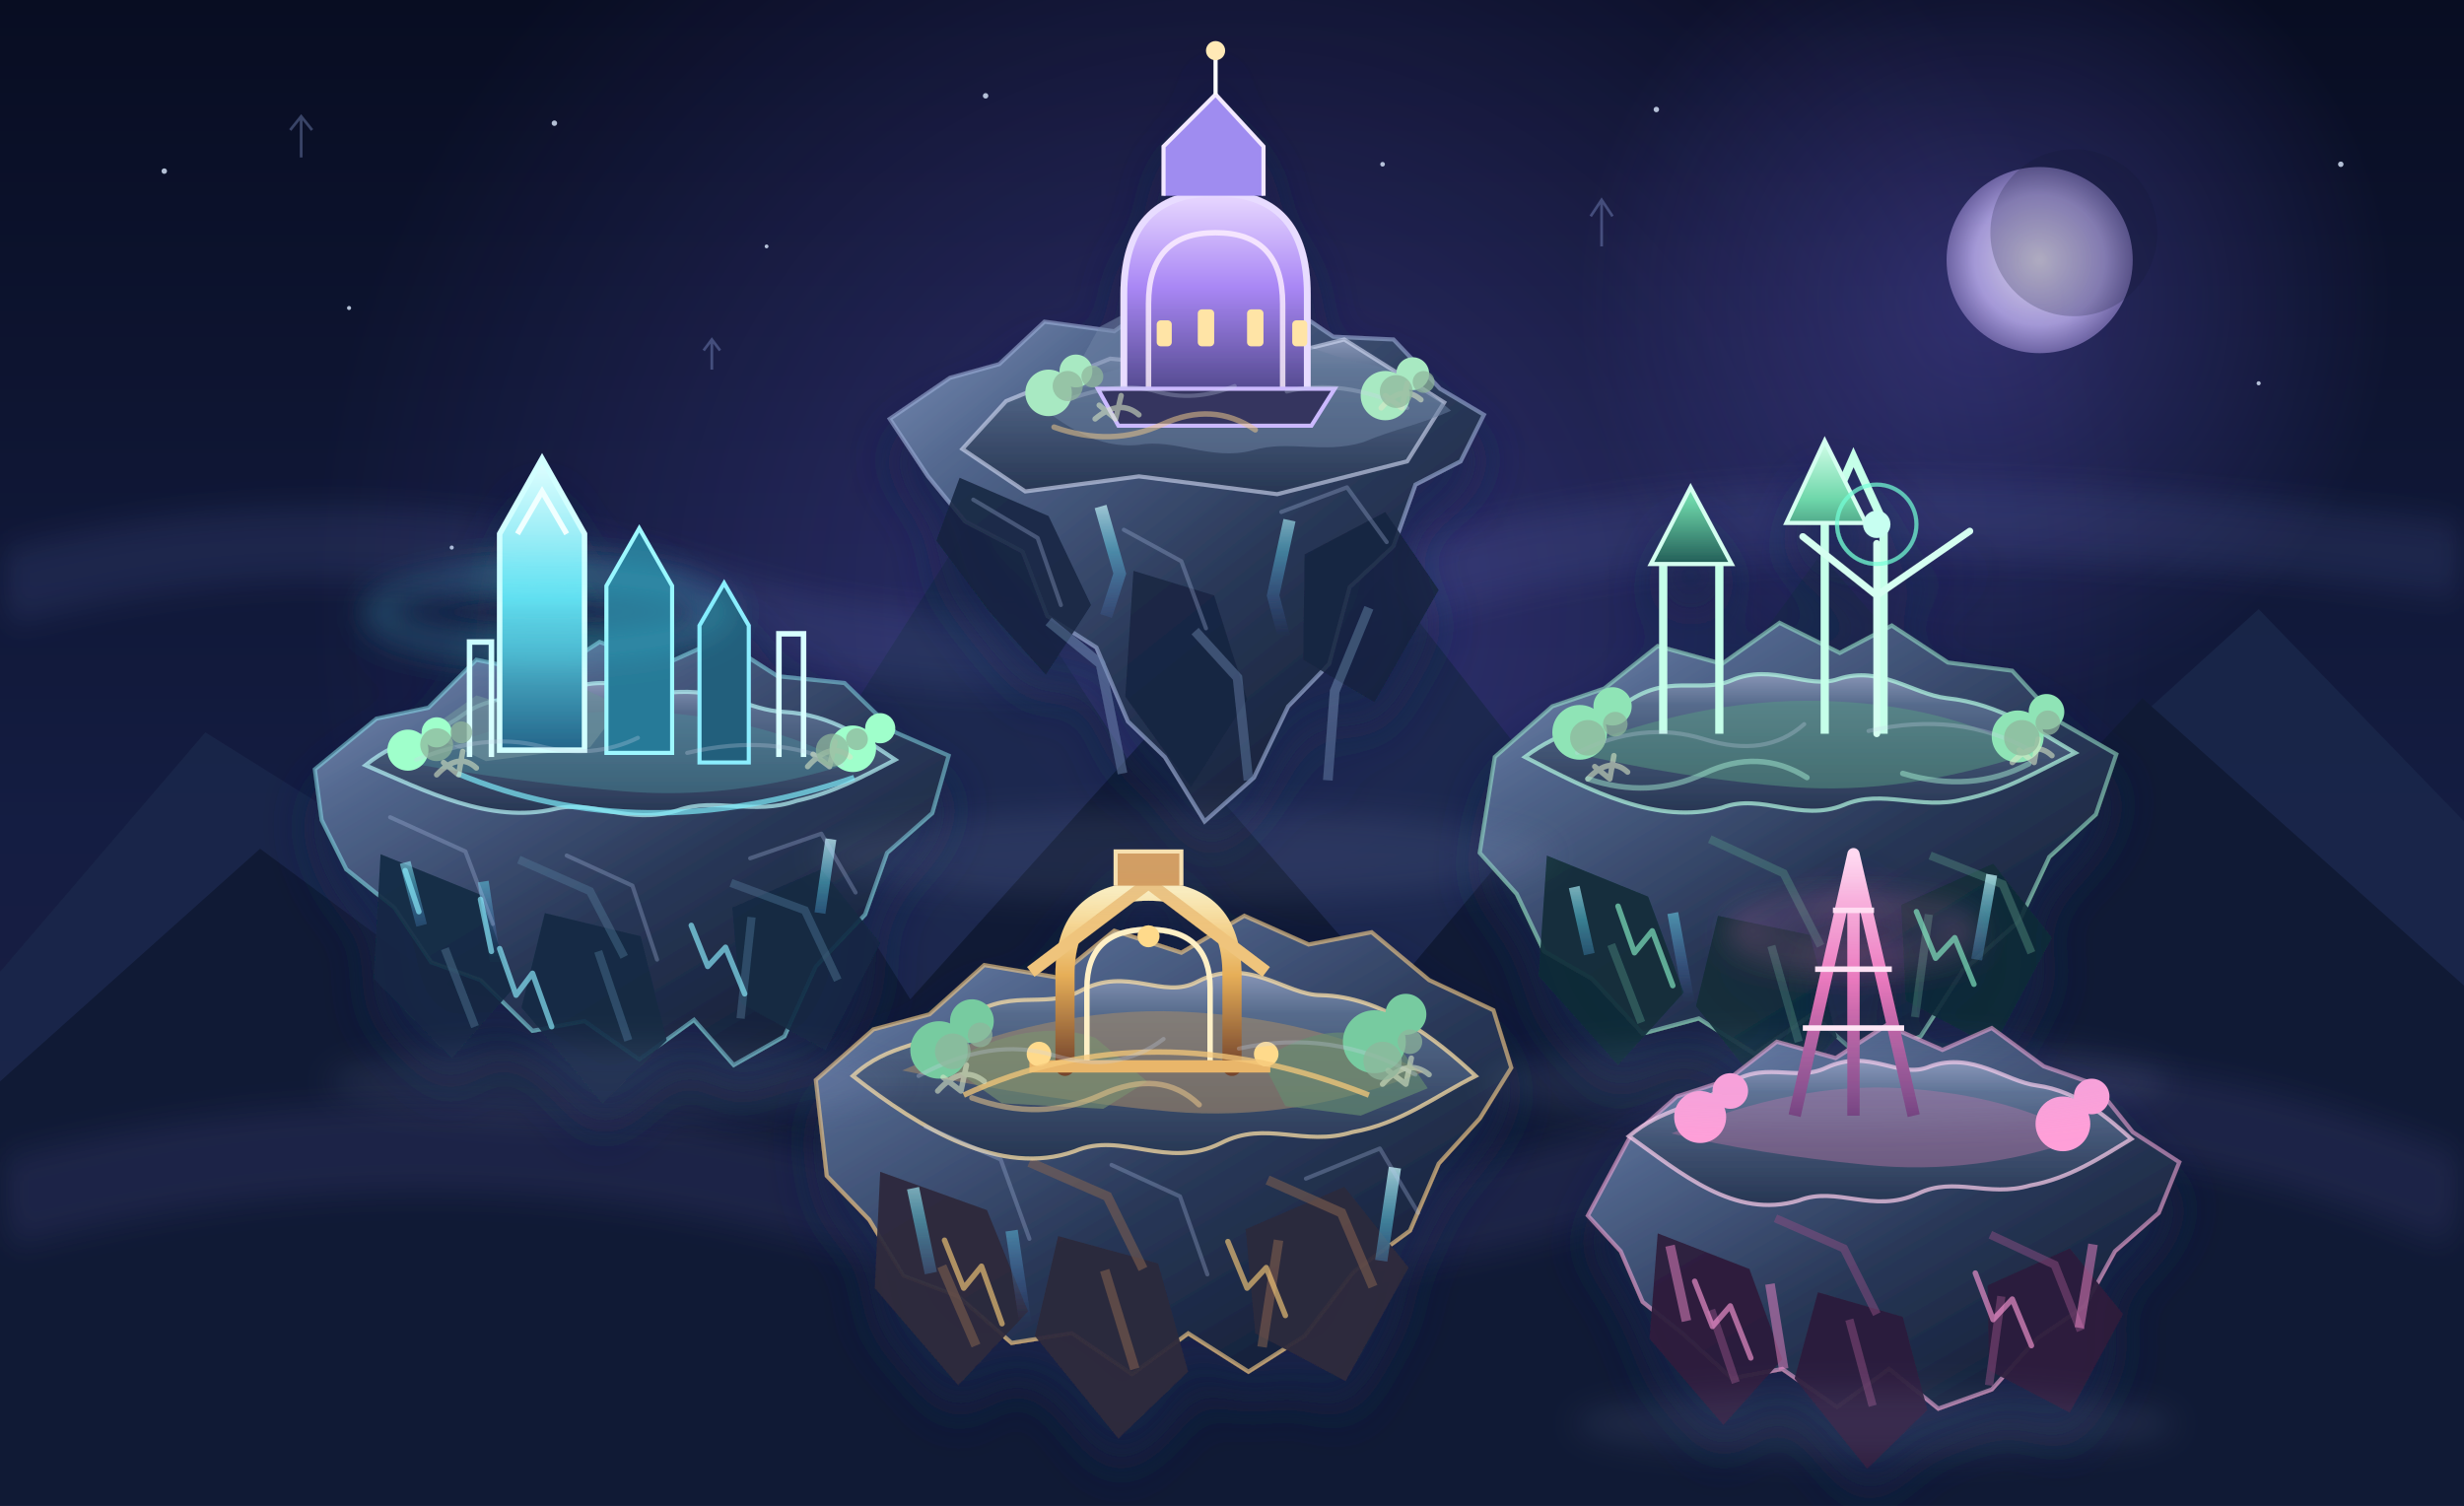
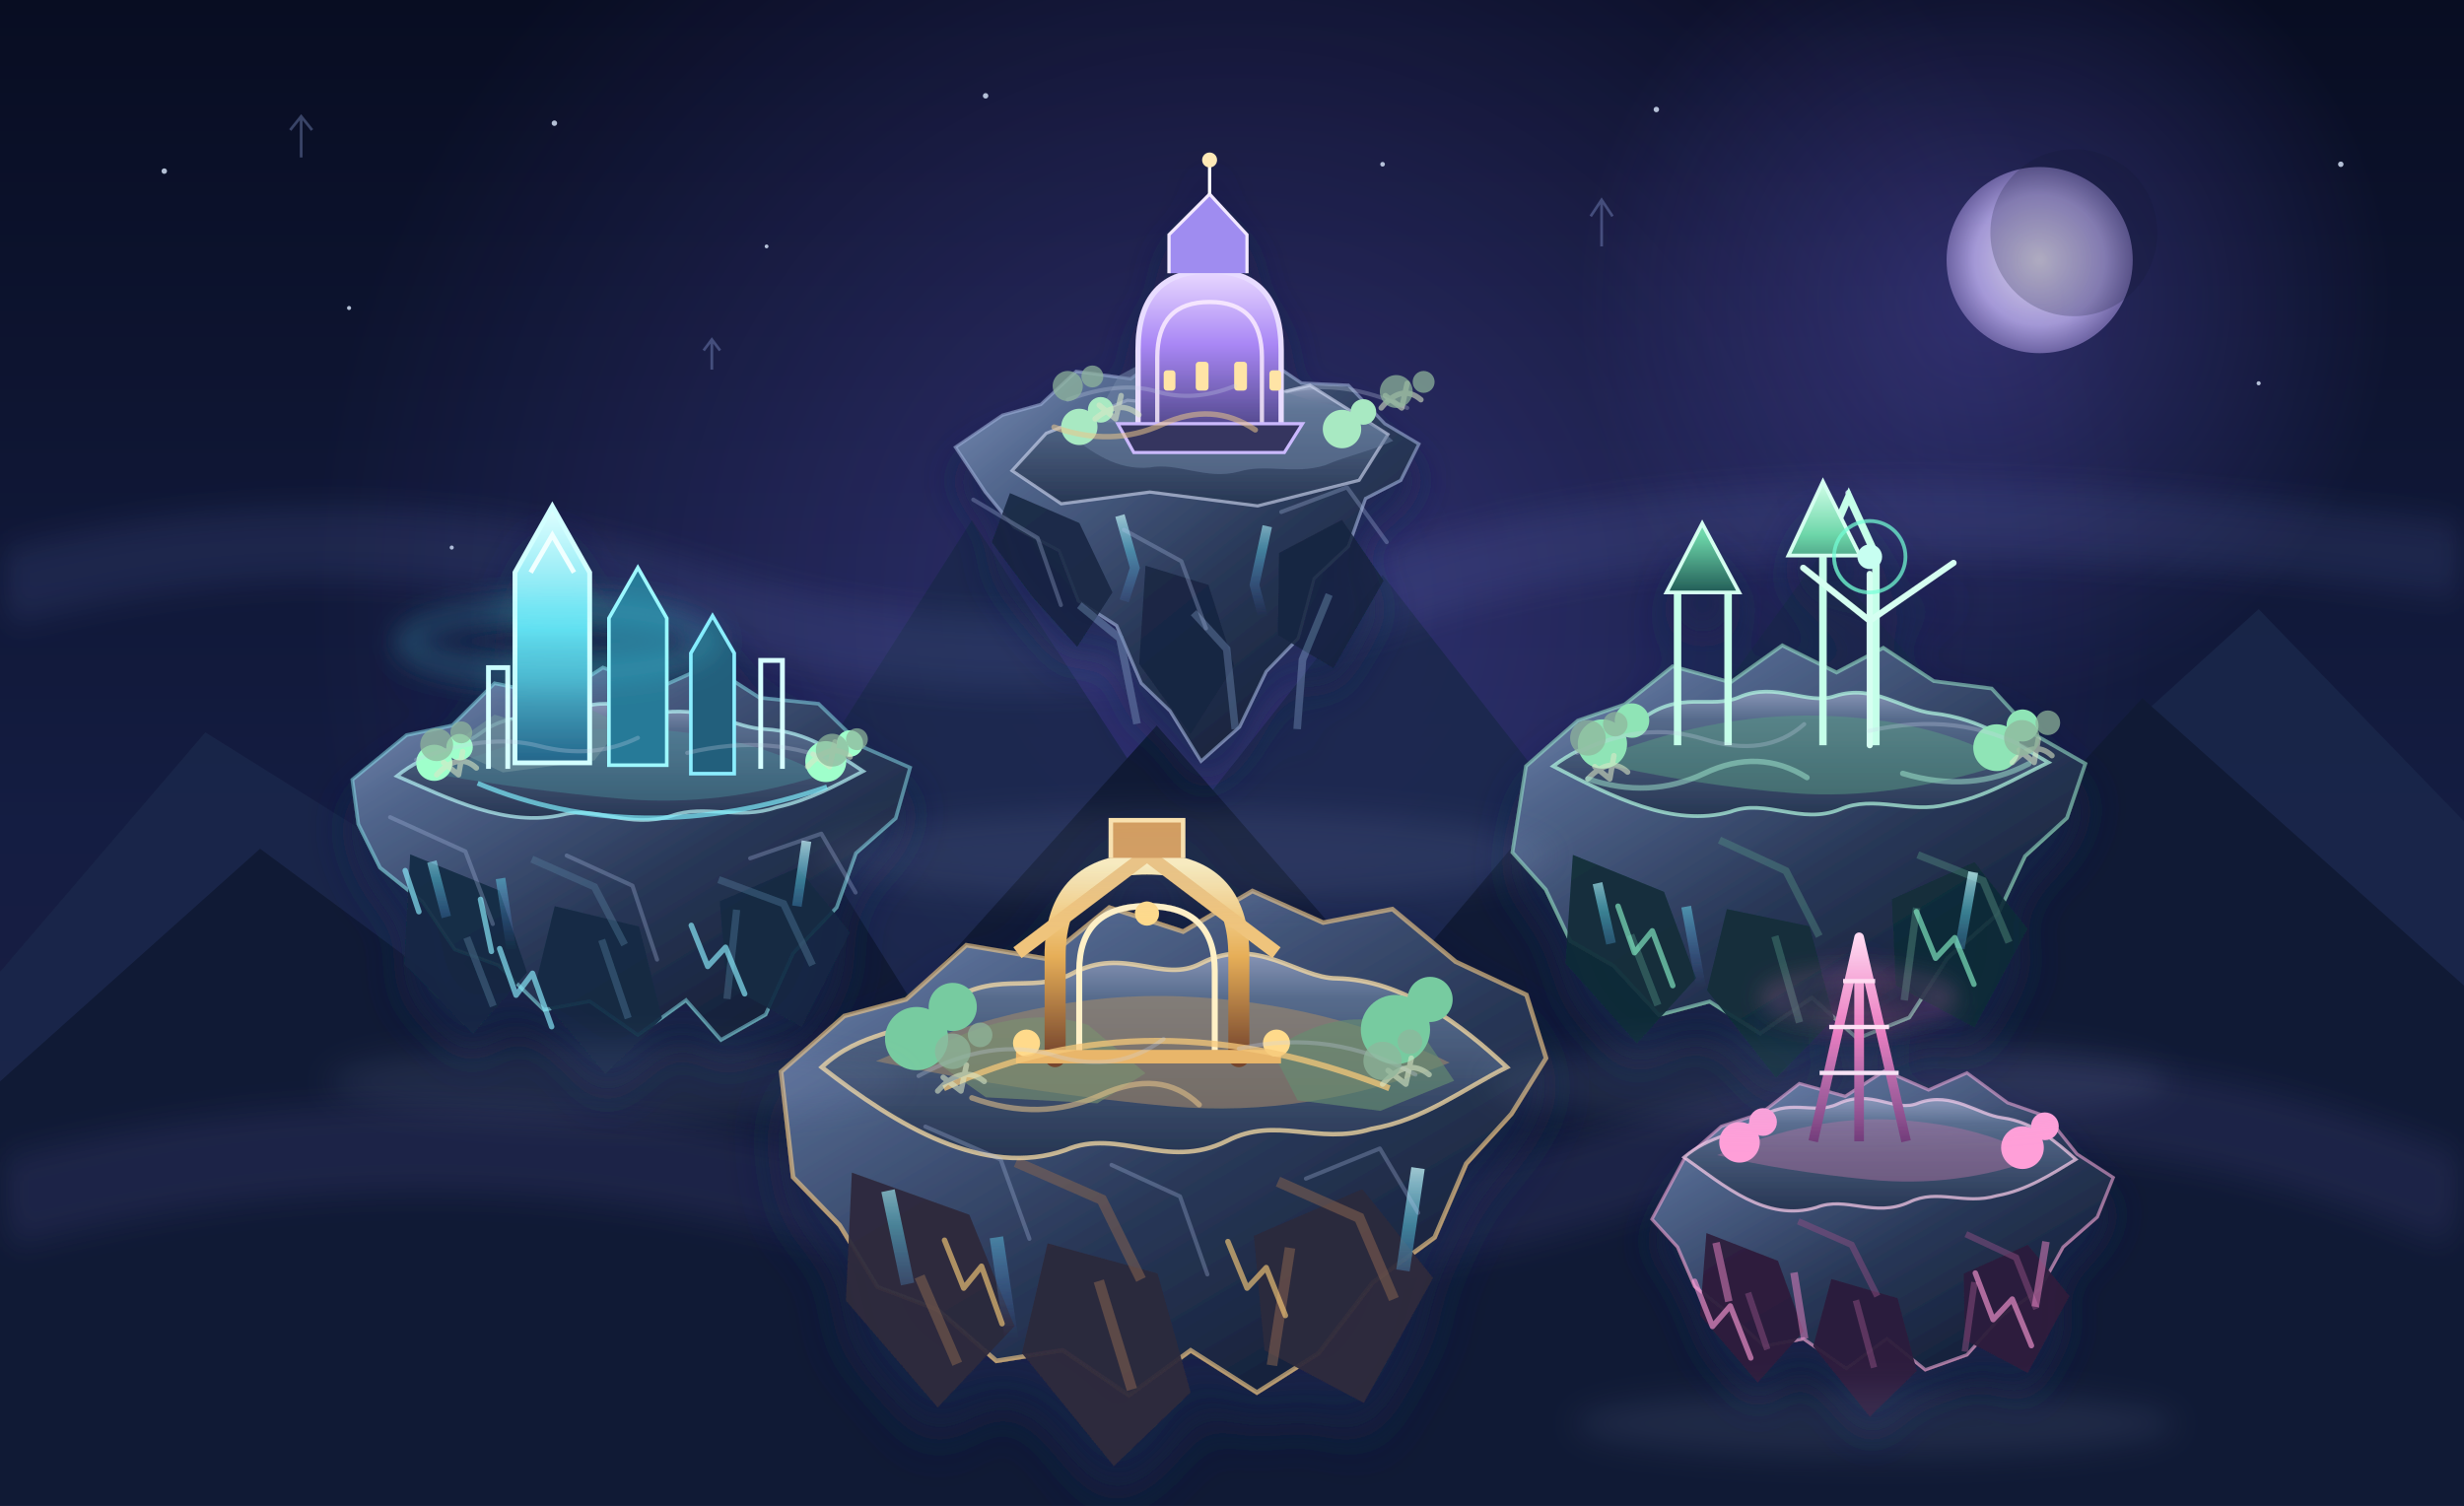
<svg xmlns="http://www.w3.org/2000/svg" viewBox="0 0 1800 1100" fill="none">
  <defs>
    <linearGradient id="sky" x2="0" y2="1">
      <stop stop-color="#080D22" />
      <stop offset=".55" stop-color="#141D42" />
      <stop offset="1" stop-color="#211C43" />
    </linearGradient>
    <radialGradient id="nebula">
      <stop stop-color="#8270FF" stop-opacity=".28" />
      <stop offset="1" stop-color="#8270FF" stop-opacity="0" />
    </radialGradient>
    <radialGradient id="moon">
      <stop stop-color="#F7F0FF" />
      <stop offset=".7" stop-color="#B6A9E8" />
      <stop offset="1" stop-color="#786DAE" />
    </radialGradient>
    <linearGradient id="cliff" x1="0" y1="0" x2=".9" y2="1">
      <stop stop-color="#8295BD" />
      <stop offset=".22" stop-color="#53688F" />
      <stop offset=".58" stop-color="#293858" />
      <stop offset="1" stop-color="#0D172D" />
    </linearGradient>
    <linearGradient id="cliffDark" x1="0" y1="0" x2=".2" y2="1">
      <stop stop-color="#43567E" />
      <stop offset=".38" stop-color="#202E4E" />
      <stop offset="1" stop-color="#080F21" />
    </linearGradient>
    <linearGradient id="topsoil" x1="0" y1="0" x2="0" y2="1">
      <stop stop-color="#8794B5" />
      <stop offset=".22" stop-color="#566B8C" />
      <stop offset="1" stop-color="#273653" />
    </linearGradient>
    <linearGradient id="violet" x2="0" y2="1">
      <stop stop-color="#E9D9FF" />
      <stop offset=".48" stop-color="#A987F5" />
      <stop offset="1" stop-color="#554B91" />
    </linearGradient>
    <linearGradient id="cyan" x2="0" y2="1">
      <stop stop-color="#E1FFFF" />
      <stop offset=".48" stop-color="#62DFF0" />
      <stop offset="1" stop-color="#24658A" />
    </linearGradient>
    <linearGradient id="gold" x2="0" y2="1">
      <stop stop-color="#FFF0BB" />
      <stop offset=".48" stop-color="#E6AE58" />
      <stop offset="1" stop-color="#75452D" />
    </linearGradient>
    <linearGradient id="green" x2="0" y2="1">
      <stop stop-color="#D2FFE9" />
      <stop offset=".48" stop-color="#6DD6A9" />
      <stop offset="1" stop-color="#225D57" />
    </linearGradient>
    <linearGradient id="pink" x2="0" y2="1">
      <stop stop-color="#FFD9F1" />
      <stop offset=".48" stop-color="#E879BD" />
      <stop offset="1" stop-color="#713B79" />
    </linearGradient>
    <linearGradient id="water" x2="0" y2="1">
      <stop stop-color="#C9FBFF" stop-opacity=".9" />
      <stop offset=".35" stop-color="#65DDF5" stop-opacity=".58" />
      <stop offset="1" stop-color="#5F8DFF" stop-opacity="0" />
    </linearGradient>
    <filter id="islandShadow" x="-35%" y="-35%" width="170%" height="190%">
      <feGaussianBlur in="SourceAlpha" stdDeviation="19" result="blur" />
      <feOffset dy="25" result="offset" />
      <feColorMatrix in="offset" type="matrix" values="0 0 0 0 0.01 0 0 0 0 0.02 0 0 0 0 0.08 0 0 0 .72 0" result="shadow" />
      <feMerge>
        <feMergeNode in="shadow" />
        <feMergeNode in="SourceGraphic" />
      </feMerge>
    </filter>
    <filter id="softGlow" x="-100%" y="-100%" width="300%" height="300%">
      <feGaussianBlur stdDeviation="11" />
    </filter>
    <filter id="texture" x="0" y="0" width="100%" height="100%">
      <feTurbulence type="fractalNoise" baseFrequency=".035" numOctaves="3" seed="9" result="noise" />
      <feColorMatrix in="noise" type="saturate" values="0" result="mono" />
      <feComponentTransfer in="mono" result="grain">
        <feFuncA type="table" tableValues="0 .13" />
      </feComponentTransfer>
      <feBlend in="SourceGraphic" in2="grain" mode="soft-light" />
    </filter>
  </defs>
  <rect width="1800" height="1100" fill="url(#sky)" />
  <circle cx="900" cy="440" r="680" fill="url(#nebula)" />
  <circle cx="1450" cy="220" r="300" fill="url(#nebula)" />
  <circle cx="1490" cy="190" r="68" fill="url(#moon)" opacity=".86" />
  <circle cx="1515" cy="170" r="61" fill="#101633" opacity=".22" />
  <g fill="#DDEBFF" opacity=".8">
    <circle cx="120" cy="125" r="2" />
    <circle cx="255" cy="225" r="1.5" />
    <circle cx="405" cy="90" r="2" />
    <circle cx="560" cy="180" r="1.4" />
    <circle cx="720" cy="70" r="2" />
    <circle cx="1010" cy="120" r="1.7" />
    <circle cx="1210" cy="80" r="2" />
    <circle cx="1650" cy="280" r="1.5" />
    <circle cx="1710" cy="120" r="2" />
    <circle cx="330" cy="400" r="1.5" />
    <circle cx="840" cy="250" r="1.4" />
    <circle cx="1350" cy="360" r="2" />
  </g>
  <path d="M0 710 150 535 270 610 430 425 570 600 710 380 860 610 1010 420 1170 625 1330 405 1490 590 1650 445 1800 600V1100H0Z" fill="#1A274A" opacity=".82" />
  <path d="m0 790 190-170 135 100 190-230 150 240 180-200 170 195 190-225 170 215 190-205 235 210v380H0Z" fill="#101A35" />
  <g opacity=".3" stroke="#A9BFFF" stroke-width="2">
    <path d="M220 115v-30m-8 10 8-10 8 10" />
    <path d="M520 270v-22m-6 8 6-8 6 8" />
    <path d="M1170 180v-34m-8 12 8-12 8 12" />
  </g>
  <path d="M0 430Q260 360 510 440T1020 430T1800 410" stroke="#8394D9" stroke-opacity=".12" stroke-width="54" filter="url(#softGlow)" />
  <path d="M0 880Q300 800 600 875T1200 850T1800 880" stroke="#8D78E9" stroke-opacity=".1" stroke-width="65" filter="url(#softGlow)" />
-   <g filter="url(#islandShadow)">
+   <g transform="translate(191 88) scale(.78)" filter="url(#islandShadow)">
    <path d="M650 306 694 276 730 266 763 235 814 242 850 216 891 231 928 215 974 246 1018 248 1052 284 1084 303 1067 337 1034 354 1018 399 986 429 971 485 941 516 916 568 880 600 851 553 824 527 801 473 765 450 747 403 705 381 678 348Z" fill="url(#cliff)" stroke="#9BAED7" stroke-opacity=".6" stroke-width="3" />
    <path d="m701 349 65 28 31 65-33 51-42-47-38-51Zm127 68 59 18 24 76-41 64-48-66Zm125-12 59-31 39 57-47 82-52-31Z" fill="#172541" opacity=".86" />
    <path d="m766 454 38 31 16 80m53-104 31 34 8 75m88-126-25 61-5 65" stroke="#6F8AB6" stroke-opacity=".42" stroke-width="7" />
    <path d="m735 293 76-31 83 8 88-22 73 46-27 43-95 24-101-13-83 11-46-31Z" fill="url(#topsoil)" stroke="#D2D9F4" stroke-opacity=".62" stroke-width="3" />
    <path d="M755 293C782 272 805 278 831 263C864 245 890 260 911 252C947 244 970 261 994 265C1022 269 1044 286 1060 300C1038 310 1017 314 996 323C966 332 942 321 915 329C885 337 858 320 832 325C801 328 778 311 755 293Z" fill="#667C9D" opacity=".55" />
    <path d="m779 283 24-44 34-18 31 14 22 46Z" fill="#7185A7" opacity=".5" />
    <path d="M821 284v-69q0-74 67-74t67 74v69" fill="url(#violet)" stroke="#E8DCFF" stroke-width="5" />
    <path d="M839 284v-62q0-52 49-52t49 52v62" stroke="#FFF1FF" stroke-opacity=".8" stroke-width="4" />
    <path d="M802 284h173l-17 27H817Z" fill="#35365F" stroke="#CBB9FF" stroke-width="3" />
    <path d="M850 143v-36l38-38 35 38v36" fill="#9F8CF0" stroke="#F2E8FF" stroke-width="3" />
    <path d="M888 69V43" stroke="#FFF" stroke-width="3" />
    <circle cx="888" cy="37" r="7" fill="#FFE9B6" />
    <g fill="#FFE4A6">
      <rect x="845" y="234" width="11" height="19" rx="3" />
      <rect x="875" y="226" width="12" height="27" rx="3" />
      <rect x="911" y="226" width="12" height="27" rx="3" />
      <rect x="944" y="234" width="11" height="19" rx="3" />
    </g>
    <g fill="#A8E9C2">
      <circle cx="766" cy="287" r="17" />
      <circle cx="786" cy="271" r="12" />
      <circle cx="1012" cy="289" r="18" />
      <circle cx="1032" cy="273" r="12" />
    </g>
    <path d="m804 370 14 49-10 31m134-70-12 55 8 30" stroke="url(#water)" stroke-width="9" opacity=".75" />
  </g>
-   <g filter="url(#islandShadow)">
+   <g transform="translate(55 75) scale(.88)" filter="url(#islandShadow)">
    <path d="M230 562 275 525 313 517 348 482 401 493 438 469 484 486 526 467 568 494 617 499 654 535 693 552 681 594 648 623 632 668 596 706 573 757 536 778 507 745 467 774 427 746 389 753 351 716 315 703 288 663 253 635 235 599Z" fill="url(#cliff)" stroke="#8FE9F4" stroke-opacity=".48" stroke-width="3" />
    <path d="m278 624 74 30 23 68-45 51-57-58Zm120 43 70 17 19 76-47 46-59-70Zm137-4 65-28 43 54-40 78-62-34Z" fill="#132A43" opacity=".9" />
    <path d="m325 693 22 57m90-55 22 65m90-90-8 74m-162-116 52 23 25 48m78-54 54 20 24 51" stroke="#557B9A" stroke-opacity=".42" stroke-width="6" />
    <path d="M267 559C293 538 315 539 337 523C365 502 390 516 413 505C445 490 468 508 489 506C526 502 548 519 572 520C609 522 631 540 654 555C629 568 609 579 582 585C550 596 523 582 495 592C459 603 433 584 405 591C358 602 311 578 267 559Z" fill="url(#topsoil)" stroke="#B7F5F7" stroke-opacity=".7" stroke-width="3" />
    <path d="M297 557Q390 515 475 520T620 558Q535 585 455 578T297 557Z" fill="#4A8F9B" opacity=".42" />
    <path d="m310 535 38-27 39 12 28-22 39 18-23 30-76 10Z" fill="#6C8E9B" opacity=".7" />
    <path d="M365 548V390l31-55 31 55v158Z" fill="url(#cyan)" stroke="#D2FFFF" stroke-width="4" />
    <path d="m378 390 18-31 18 31" stroke="#F0FFFF" stroke-width="4" />
    <path d="M443 550V428l24-42 24 42v122Z" fill="#287A98" stroke="#9EF8FF" stroke-width="3" />
    <path d="M511 557V457l18-31 18 31v100Z" fill="#235F7C" stroke="#8CEEFF" stroke-width="3" />
    <path d="M343 553V469h16v84m210 0v-90h18v90" stroke="#D7FFFF" stroke-width="4" />
    <path d="M334 565Q468 621 624 568" stroke="#7DEBFA" stroke-width="4" opacity=".7" />
    <ellipse cx="400" cy="447" rx="127" ry="27" stroke="#55EFFF" stroke-width="5" opacity=".58" filter="url(#softGlow)" />
    <g fill="#9FFFCB">
      <circle cx="298" cy="548" r="15" />
      <circle cx="319" cy="535" r="11" />
      <circle cx="623" cy="547" r="17" />
      <circle cx="643" cy="532" r="11" />
    </g>
    <path d="m296 630 12 46m45-32 9 59m245-90-8 54" stroke="url(#water)" stroke-width="8" opacity=".8" />
  </g>
-   <g filter="url(#islandShadow)">
+   <g transform="translate(132 62) scale(.9)" filter="url(#islandShadow)">
    <path d="M1092 553 1134 516 1172 503 1211 472 1258 485 1300 455 1344 477 1382 457 1423 484 1470 490 1504 527 1546 551 1531 595 1497 626 1475 673 1434 709 1403 757 1361 774 1324 741 1282 770 1241 744 1200 755 1163 715 1128 695 1108 653 1081 623Z" fill="url(#cliff)" stroke="#9DEBD0" stroke-opacity=".54" stroke-width="3" />
    <path d="m1130 625 74 30 26 70-48 53-58-65Zm125 44 67 14 20 75-47 48-56-71Zm134-8 67-30 43 54-43 80-64-34Z" fill="#102D38" opacity=".92" />
    <path d="m1177 690 22 57m95-56 20 70m95-93-10 75m-150-130 54 25 27 53m80-66 53 21 21 50" stroke="#548F83" stroke-opacity=".42" stroke-width="6" />
    <path d="M1114 553C1142 532 1162 533 1186 515C1217 491 1242 507 1265 497C1295 484 1320 504 1343 496C1374 486 1397 507 1422 510C1461 514 1490 535 1516 550C1487 564 1465 578 1434 584C1403 592 1375 576 1347 588C1315 601 1287 579 1258 590C1211 603 1162 578 1114 553Z" fill="url(#topsoil)" stroke="#B8FFE6" stroke-opacity=".68" stroke-width="3" />
    <path d="M1145 549Q1240 510 1330 512T1484 550Q1390 581 1310 575T1145 549Z" fill="#579C83" opacity=".48" />
    <path d="M1215 536V411l20-44 21 44v125m77 0V382l21-48 22 48v154" stroke="#C5FFE9" stroke-width="6" />
    <path d="m1206 412 29-56 30 56Zm99-30 28-60 30 60Z" fill="url(#green)" stroke="#D4FFF0" stroke-width="3" />
    <path d="M1371 536V397m0 38 68-47m-68 47-54-43" stroke="#D5FFF1" stroke-width="5" stroke-linecap="round" />
    <circle cx="1371" cy="383" r="10" fill="#C7FFF1" />
    <circle cx="1371" cy="383" r="29" stroke="#73FFD7" stroke-width="3" opacity=".7" />
    <g fill="#8FE4B6">
      <circle cx="1154" cy="535" r="20" />
      <circle cx="1178" cy="516" r="14" />
      <circle cx="1474" cy="538" r="19" />
      <circle cx="1495" cy="520" r="13" />
    </g>
    <path d="m1150 648 11 49m61-30 12 65m221-93-11 62" stroke="url(#water)" stroke-width="8" opacity=".8" />
  </g>
-   <g filter="url(#islandShadow)">
+   <g transform="translate(-85 -85) scale(1.1)" filter="url(#islandShadow)">
    <path d="M596 789 638 752 679 741 719 705 772 714 814 680 863 696 909 669 956 690 1002 681 1044 716 1091 738 1104 780 1081 817 1051 850 1030 899 989 929 953 976 912 1002 868 974 827 1004 783 974 739 981 700 947 660 932 635 891 604 859Z" fill="url(#cliff)" stroke="#F2C987" stroke-opacity=".62" stroke-width="3" />
    <path d="m643 856 78 28 30 74-51 54-61-71Zm130 47 73 20 22 79-51 49-61-75Zm137-5 72-31 47 59-46 83-66-35Z" fill="#2D293B" opacity=".94" />
    <path d="m688 925 25 58m94-55 22 72m105-94-12 78m-170-135 57 25 26 53m91-65 54 24 23 54" stroke="#8B6650" stroke-opacity=".5" stroke-width="7" />
    <path d="M623 786C650 761 676 766 703 746C736 720 762 738 789 724C824 705 849 731 875 717C912 698 939 727 965 727C1009 728 1048 758 1078 786C1048 801 1023 821 988 827C952 838 925 818 892 835C852 855 820 826 785 841C731 860 673 825 623 786Z" fill="url(#topsoil)" stroke="#FFE2A7" stroke-opacity=".72" stroke-width="3" />
    <path d="M659 782Q765 735 862 739T1040 783Q946 820 855 812T659 782Z" fill="#A58A68" opacity=".55" />
    <path d="M691 777Q752 742 800 758L838 790 806 810 732 806Z" fill="#79916F" opacity=".62" />
    <path d="M922 775Q974 738 1024 767L1043 795 994 815 939 808Z" fill="#658C70" opacity=".65" />
    <path d="M778 779v-67q0-61 61-61t61 61v67" stroke="url(#gold)" stroke-width="14" stroke-linecap="round" />
    <path d="M794 778v-56q0-43 45-43t45 43v56" stroke="#FFF0C6" stroke-width="4" />
    <path d="M752 779h176" stroke="#E9B66A" stroke-width="9" />
    <path d="m753 710 86-65 86 65" stroke="#EFC47B" stroke-width="9" stroke-linejoin="round" />
    <path d="M815 647v-25h48v25" fill="#D69B55" stroke="#FFE4AA" stroke-width="3" />
    <g fill="#FFDA8B">
      <circle cx="759" cy="770" r="9" />
      <circle cx="925" cy="770" r="9" />
      <circle cx="839" cy="684" r="8" />
    </g>
    <g fill="#77CBA0">
      <circle cx="686" cy="767" r="21" />
      <circle cx="710" cy="746" r="16" />
      <circle cx="1004" cy="761" r="23" />
      <circle cx="1027" cy="741" r="15" />
    </g>
    <path d="M704 800Q840 737 1000 800" stroke="#F5C879" stroke-width="4" opacity=".75" />
    <path d="m667 868 13 62m59-31 10 67m270-113-10 68" stroke="url(#water)" stroke-width="9" opacity=".82" />
  </g>
-   <g filter="url(#islandShadow)">
+   <g transform="translate(302 198) scale(.78)" filter="url(#islandShadow)">
    <path d="M1190 832 1225 801 1262 789 1298 761 1341 773 1378 749 1419 767 1455 751 1493 779 1530 792 1558 827 1592 849 1577 886 1545 914 1523 954 1488 978 1455 1015 1416 1029 1380 1000 1342 1028 1302 1000 1265 1007 1230 975 1200 951 1184 914 1160 888Z" fill="url(#cliff)" stroke="#F0A8D7" stroke-opacity=".58" stroke-width="3" />
    <path d="m1211 901 67 26 24 66-43 48-54-63Zm117 43 62 18 18 68-44 43-53-66Zm124-5 60-27 39 48-39 72-59-31Z" fill="#2D1D3B" opacity=".94" />
    <path d="m1250 957 18 53m83-46 17 63m94-80-9 65m-156-122 50 22 24 48m83-58 47 22 19 48" stroke="#8D4E82" stroke-opacity=".5" stroke-width="6" />
    <path d="M1190 830C1215 809 1237 810 1260 794C1288 773 1311 791 1334 780C1366 765 1387 789 1410 779C1441 768 1465 790 1488 793C1518 797 1540 817 1557 832C1534 846 1511 861 1483 866C1452 875 1428 859 1401 872C1368 887 1342 866 1314 877C1267 891 1228 857 1190 830Z" fill="url(#topsoil)" stroke="#FFD1EE" stroke-opacity=".7" stroke-width="3" />
    <path d="M1221 828Q1311 790 1390 795T1522 831Q1445 859 1364 851T1221 828Z" fill="#A56F9D" opacity=".5" />
    <path d="M1354 815V624m-43 191 43-191 44 191" stroke="url(#pink)" stroke-width="9" stroke-linejoin="round" />
    <path d="M1339 665h30m-43 43h56m-65 43h74" stroke="#FFE7F6" stroke-width="4" />
    <ellipse cx="1354" cy="680" rx="85" ry="18" stroke="#FF7BCF" stroke-width="5" opacity=".58" filter="url(#softGlow)" />
    <g fill="#FF9FD8">
      <circle cx="1242" cy="816" r="19" />
      <circle cx="1264" cy="797" r="13" />
      <circle cx="1507" cy="821" r="20" />
      <circle cx="1528" cy="801" r="13" />
    </g>
    <path d="m1220 910 12 55m61-27 10 62m226-91-10 61" stroke="#F58ACD" stroke-width="7" opacity=".48" />
  </g>
  <g fill="none" stroke-linecap="round" stroke-linejoin="round">
    <g stroke="#C9D5E9" stroke-opacity=".28" stroke-width="3">
      <path d="M780 292Q818 278 845 286T902 282M940 286Q980 276 1028 298M304 555Q355 535 394 545T466 539M502 550Q565 535 615 559" />
      <path d="M1152 550Q1200 526 1245 540T1318 529M1365 534Q1431 519 1483 548M671 786Q724 757 770 771T850 759M905 766Q973 751 1034 785" />
    </g>
    <g stroke="#D9E7C7" stroke-opacity=".58" stroke-width="4">
      <path d="M800 306q18-15 32-3m-17 3 4-17m-4 17-12-10M1009 298q15-18 29-6m-14 6 4-18m-4 18-12-9" />
      <path d="M319 566q16-17 29-5m-13 5 3-17m-3 17-11-9M590 560q17-19 31-7m-15 7 4-18m-4 18-12-9" />
      <path d="M685 797q18-20 34-7m-17 7 4-19m-4 19-13-10M1010 792q18-20 34-7m-17 7 4-19m-4 19-13-10" />
      <path d="M1160 569q16-17 29-5m-13 5 3-17m-3 17-11-9M1470 557q16-17 29-5m-13 5 3-17m-3 17-11-9" />
    </g>
    <g stroke="#E8C58A" stroke-opacity=".55" stroke-width="4">
      <path d="M770 312Q812 327 849 310T917 314M710 802Q760 820 804 800T876 807" />
    </g>
    <g stroke="#A4EBD2" stroke-opacity=".5" stroke-width="4">
      <path d="M1160 569Q1205 584 1245 565T1320 568M1390 565Q1440 580 1482 558" />
    </g>
  </g>
  <g fill="#8FB69B" opacity=".72">
    <circle cx="780" cy="282" r="11" />
    <circle cx="798" cy="275" r="8" />
    <circle cx="1020" cy="286" r="12" />
    <circle cx="1040" cy="279" r="8" />
    <circle cx="319" cy="544" r="12" />
    <circle cx="337" cy="535" r="8" />
    <circle cx="608" cy="548" r="12" />
    <circle cx="626" cy="540" r="8" />
    <circle cx="696" cy="768" r="13" />
    <circle cx="716" cy="756" r="9" />
    <circle cx="1010" cy="775" r="14" />
    <circle cx="1030" cy="761" r="9" />
    <circle cx="1160" cy="539" r="13" />
    <circle cx="1180" cy="529" r="9" />
    <circle cx="1477" cy="539" r="13" />
    <circle cx="1496" cy="528" r="9" />
  </g>
  <g fill="none" stroke-linecap="round" stroke-linejoin="round">
    <g stroke="#B8C9F0" stroke-opacity=".28" stroke-width="3">
      <path d="m711 365 47 28 17 49m46-55 42 23 18 49m55-85 48-18 29 40" />
      <path d="m285 597 55 25 20 53m54-50 48 22 18 54m68-74 52-18 25 43" />
      <path d="m676 823 55 24 21 58m60-54 50 23 20 57m72-70 54-22 28 47" />
    </g>
    <g stroke="#8CEEFF" stroke-width="4" opacity=".66">
      <path d="m365 693 12 34 12-16 14 39m102-74 12 30 13-14 14 34" />
      <path d="m296 636 10 30m45-9 8 38" />
    </g>
    <g stroke="#FFD07B" stroke-width="4" opacity=".62">
      <path d="m690 906 14 35 13-16 15 42m165-60 14 34 14-15 14 35" />
    </g>
    <g stroke="#8FFFD2" stroke-width="4" opacity=".6">
      <path d="m1182 662 12 34 13-16 15 40m178-54 14 34 14-15 14 34" />
    </g>
    <g stroke="#FF9BD8" stroke-width="4" opacity=".62">
      <path d="m1238 936 13 33 13-15 15 38m164-62 13 34 14-15 14 34" />
    </g>
  </g>
  <g fill="#A9B7E9" opacity=".1" filter="url(#softGlow)">
    <ellipse cx="865" cy="625" rx="270" ry="34" />
    <ellipse cx="450" cy="790" rx="210" ry="28" />
    <ellipse cx="1335" cy="790" rx="250" ry="32" />
    <ellipse cx="1370" cy="1040" rx="220" ry="25" />
  </g>
</svg>
